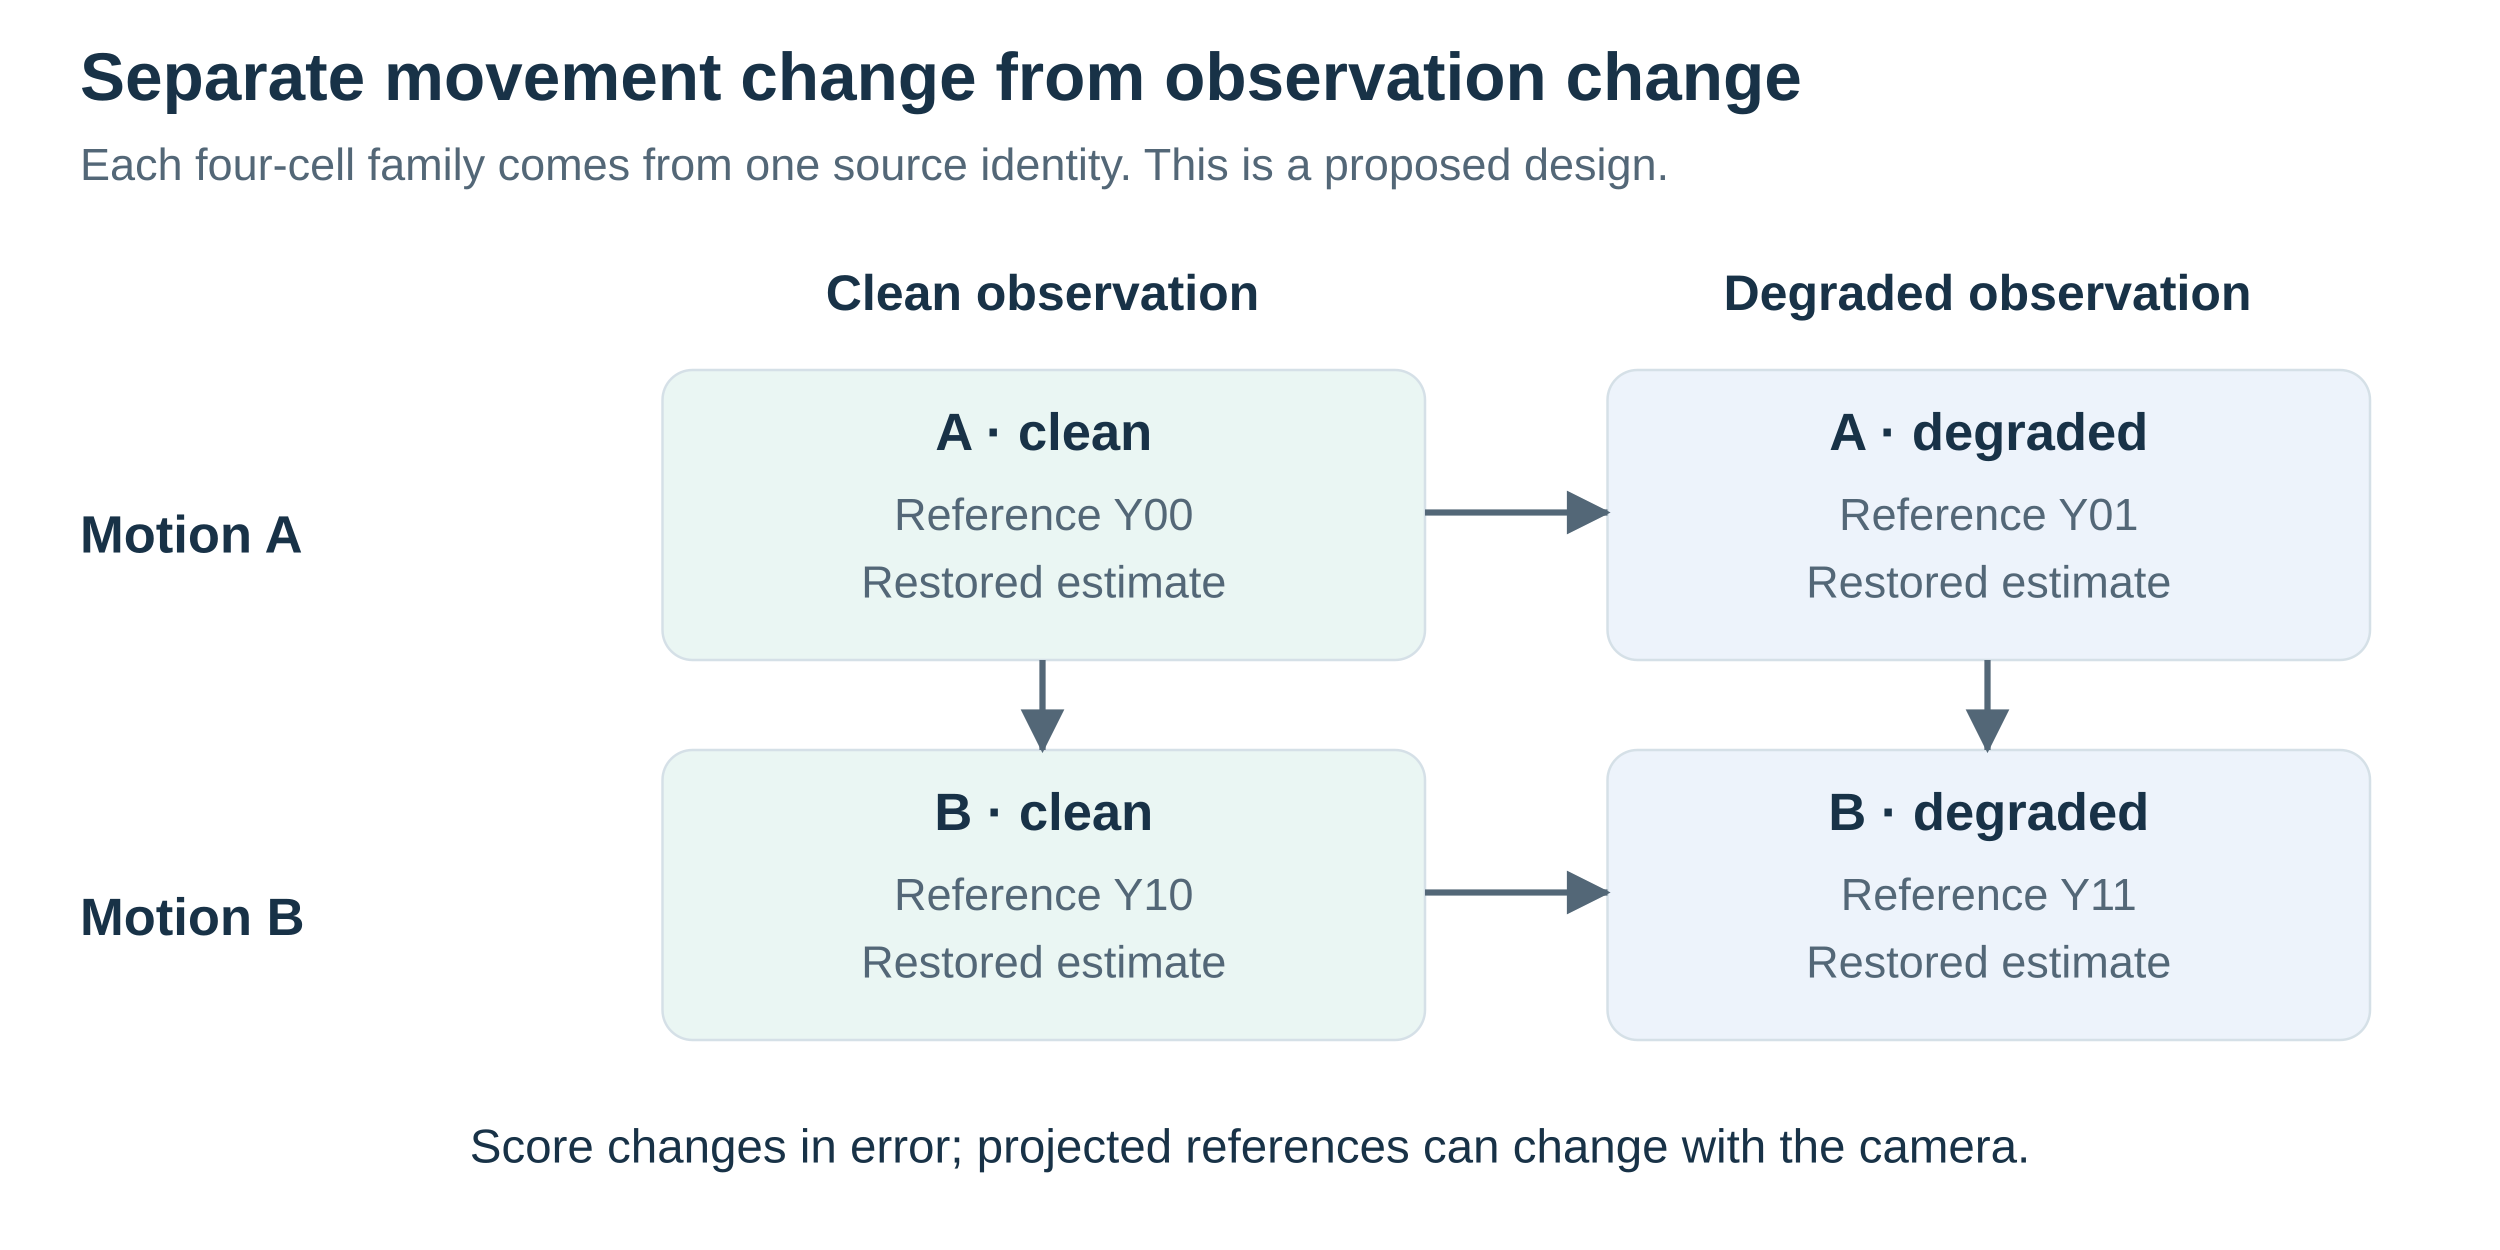
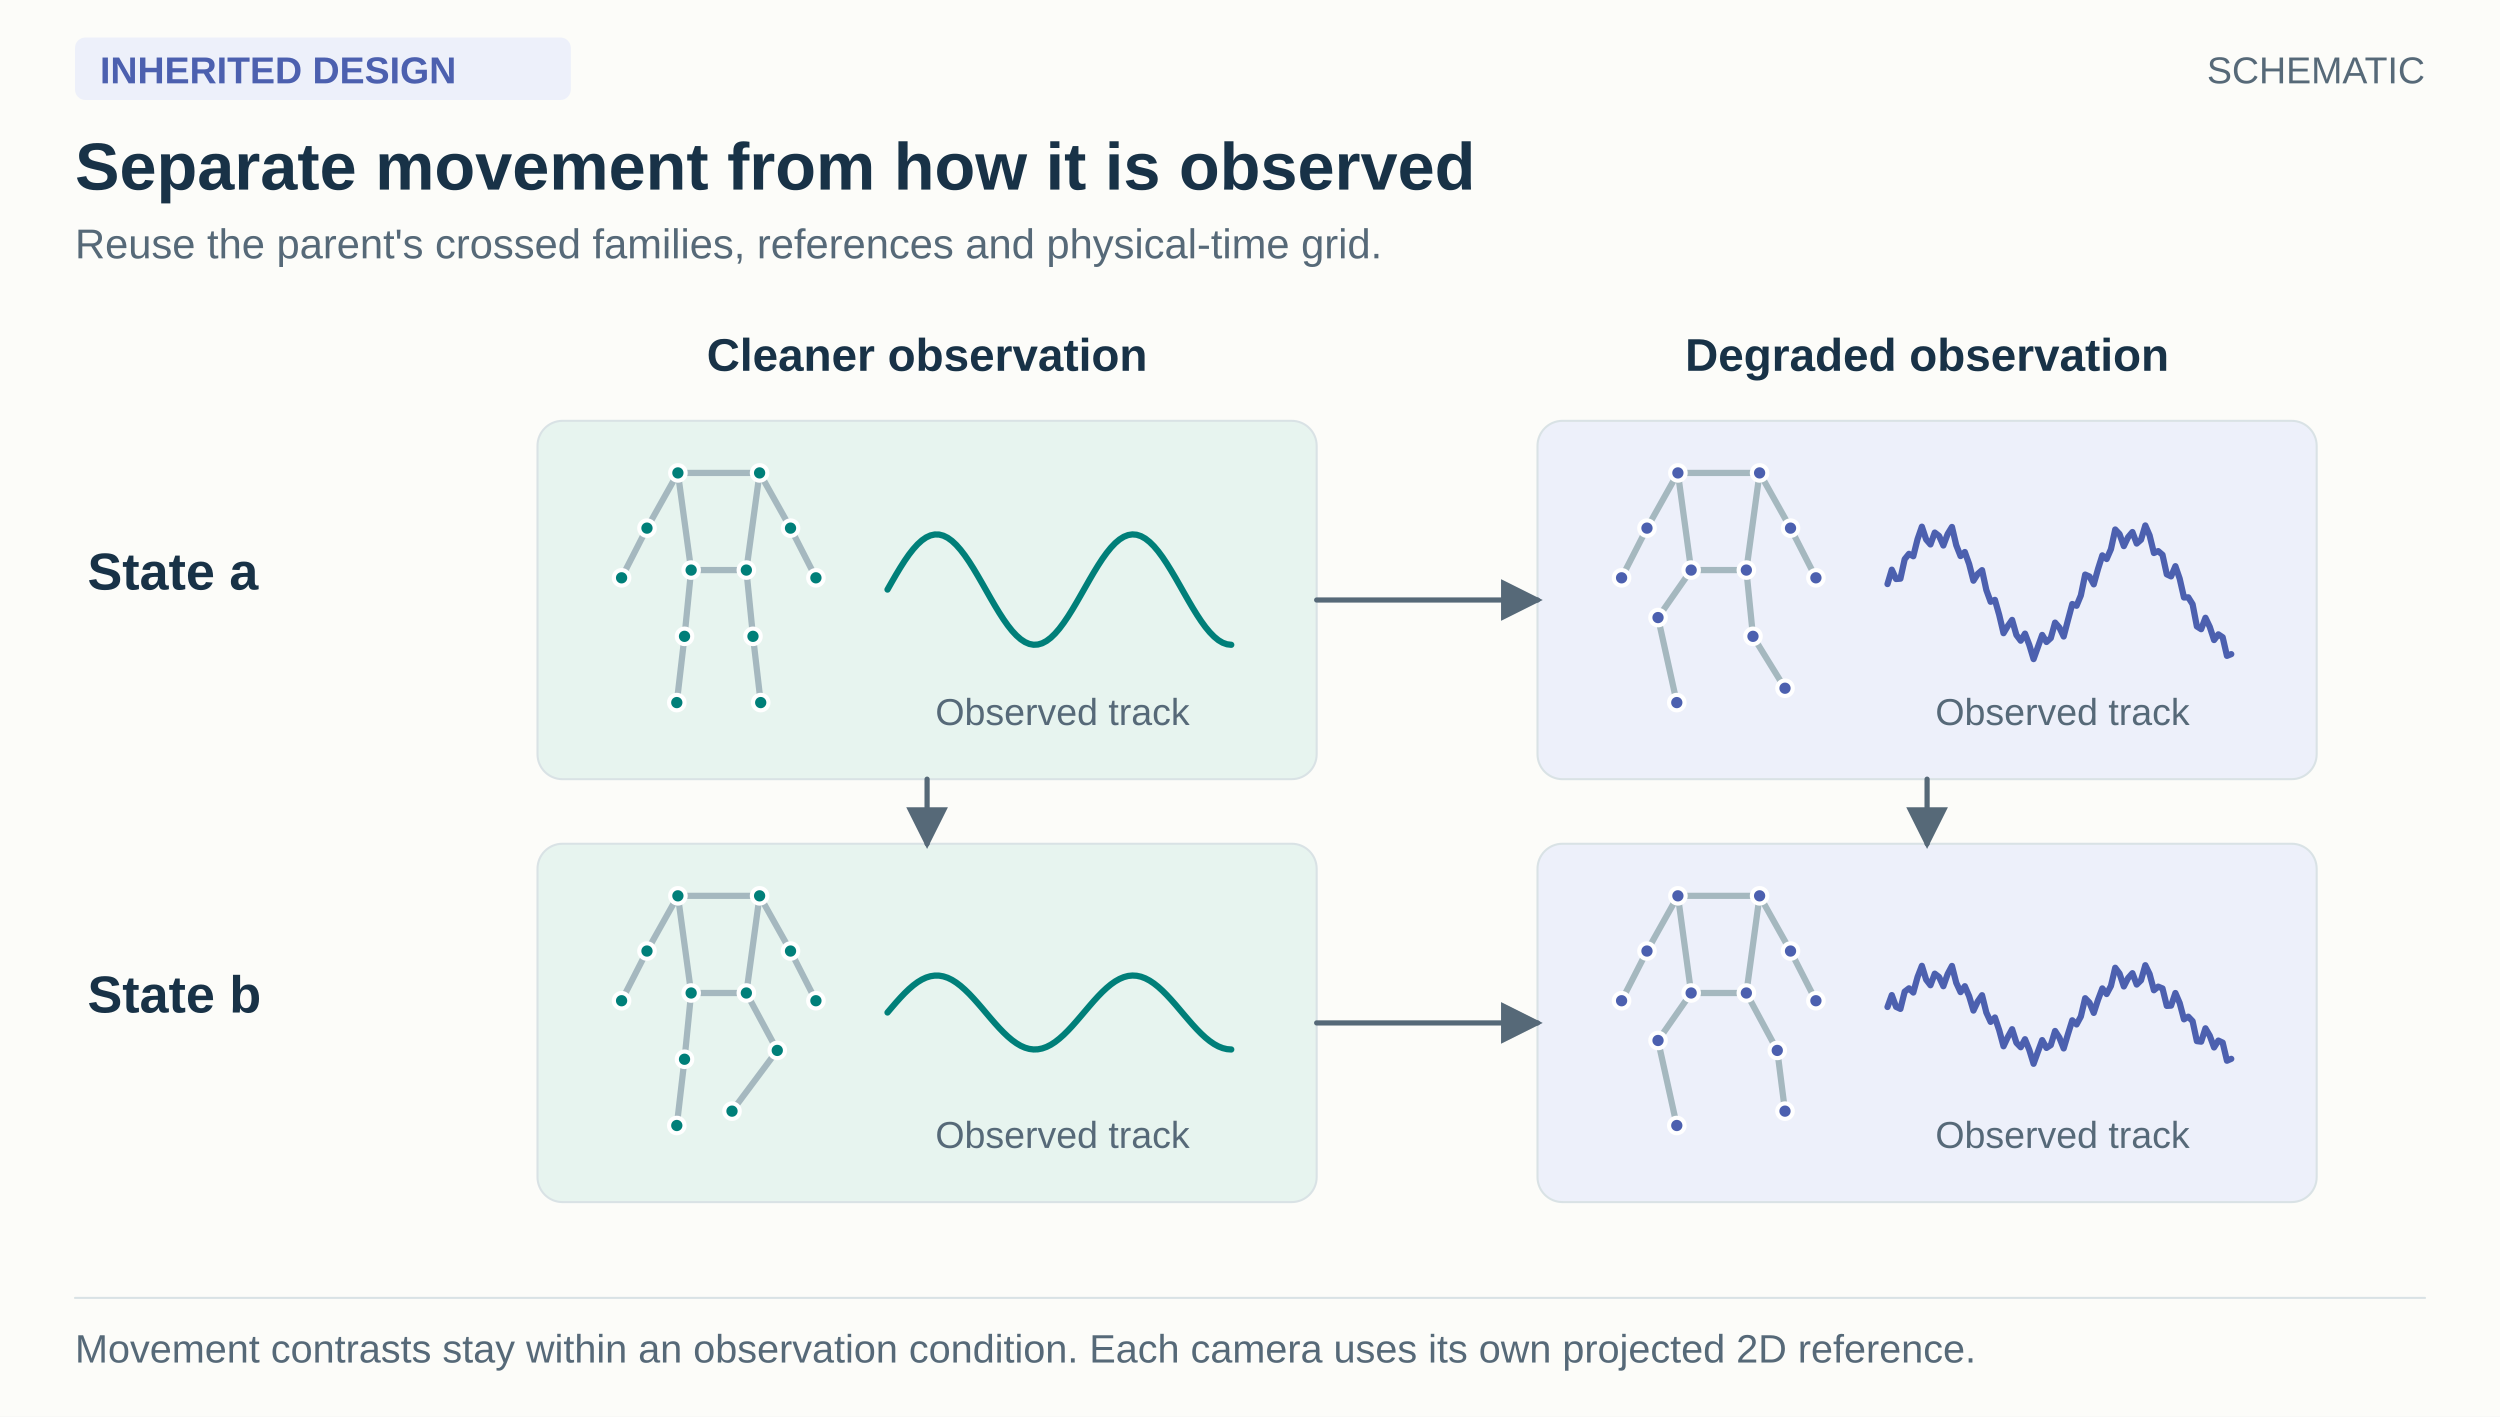
- <svg xmlns="http://www.w3.org/2000/svg" width="1000" height="500" viewBox="0 0 1000 500" role="img" aria-labelledby="title desc">
+ <svg xmlns="http://www.w3.org/2000/svg" width="1200" height="680" viewBox="0 0 1200 680" role="img" aria-labelledby="title desc">
  <defs>
-     <marker id="arrow" markerWidth="7" markerHeight="7" refX="6.5" refY="3.5" orient="auto">
-       <path d="M0 0L7 3.5L0 7" fill="#536777" />
+     <marker id="arrow" markerWidth="8" markerHeight="8" refX="7" refY="4" orient="auto">
+       <path d="M0 0L8 4L0 8" fill="#566978" />
    </marker>
  </defs>
-   <rect width="1000" height="500" fill="white" />
-   <text x="32" y="40" font-family="Arial, sans-serif" font-size="27" fill="#183247" text-anchor="start" font-weight="bold">Separate movement change from observation change</text>
-   <text x="32" y="72" font-family="Arial, sans-serif" font-size="18" fill="#536777" text-anchor="start" font-weight="normal">Each four-cell family comes from one source identity. This is a proposed design.</text>
-   <text x="417" y="124" font-family="Arial, sans-serif" font-size="20" fill="#183247" text-anchor="middle" font-weight="bold">Clean observation</text>
-   <text x="795" y="124" font-family="Arial, sans-serif" font-size="20" fill="#183247" text-anchor="middle" font-weight="bold">Degraded observation</text>
-   <text x="32" y="221" font-family="Arial, sans-serif" font-size="21" fill="#183247" text-anchor="start" font-weight="bold">Motion A</text>
-   <text x="32" y="374" font-family="Arial, sans-serif" font-size="21" fill="#183247" text-anchor="start" font-weight="bold">Motion B</text>
-   <rect x="265" y="148" width="305" height="116" rx="12" fill="#eaf6f3" stroke="#d5e0e7" />
-   <text x="417.5" y="180" font-family="Arial, sans-serif" font-size="21" fill="#183247" text-anchor="middle" font-weight="bold">A · clean</text>
-   <text x="417.5" y="212" font-family="Arial, sans-serif" font-size="18" fill="#536777" text-anchor="middle" font-weight="normal">Reference Y00</text>
-   <text x="417.5" y="239" font-family="Arial, sans-serif" font-size="18" fill="#536777" text-anchor="middle" font-weight="normal">Restored estimate</text>
-   <rect x="643" y="148" width="305" height="116" rx="12" fill="#edf3fb" stroke="#d5e0e7" />
-   <text x="795.5" y="180" font-family="Arial, sans-serif" font-size="21" fill="#183247" text-anchor="middle" font-weight="bold">A · degraded</text>
-   <text x="795.5" y="212" font-family="Arial, sans-serif" font-size="18" fill="#536777" text-anchor="middle" font-weight="normal">Reference Y01</text>
-   <text x="795.5" y="239" font-family="Arial, sans-serif" font-size="18" fill="#536777" text-anchor="middle" font-weight="normal">Restored estimate</text>
-   <rect x="265" y="300" width="305" height="116" rx="12" fill="#eaf6f3" stroke="#d5e0e7" />
-   <text x="417.5" y="332" font-family="Arial, sans-serif" font-size="21" fill="#183247" text-anchor="middle" font-weight="bold">B · clean</text>
-   <text x="417.5" y="364" font-family="Arial, sans-serif" font-size="18" fill="#536777" text-anchor="middle" font-weight="normal">Reference Y10</text>
-   <text x="417.5" y="391" font-family="Arial, sans-serif" font-size="18" fill="#536777" text-anchor="middle" font-weight="normal">Restored estimate</text>
-   <rect x="643" y="300" width="305" height="116" rx="12" fill="#edf3fb" stroke="#d5e0e7" />
-   <text x="795.5" y="332" font-family="Arial, sans-serif" font-size="21" fill="#183247" text-anchor="middle" font-weight="bold">B · degraded</text>
-   <text x="795.5" y="364" font-family="Arial, sans-serif" font-size="18" fill="#536777" text-anchor="middle" font-weight="normal">Reference Y11</text>
-   <text x="795.5" y="391" font-family="Arial, sans-serif" font-size="18" fill="#536777" text-anchor="middle" font-weight="normal">Restored estimate</text>
-   <polyline points="570,205 643,205" fill="none" stroke="#536777" stroke-width="2.5" stroke-linejoin="round" marker-end="url(#arrow)" />
-   <polyline points="570,357 643,357" fill="none" stroke="#536777" stroke-width="2.5" stroke-linejoin="round" marker-end="url(#arrow)" />
-   <polyline points="417,264 417,300" fill="none" stroke="#536777" stroke-width="2.5" stroke-linejoin="round" marker-end="url(#arrow)" />
-   <polyline points="795,264 795,300" fill="none" stroke="#536777" stroke-width="2.5" stroke-linejoin="round" marker-end="url(#arrow)" />
-   <text x="500" y="465" font-family="Arial, sans-serif" font-size="19" fill="#183247" text-anchor="middle" font-weight="normal">Score changes in error; projected references can change with the camera.</text>
+   <rect width="1200" height="680" fill="#fcfcf9" />
+   <rect x="36" y="18" width="238" height="30" rx="5" fill="#edf0fa" stroke="none" />
+   <text x="48" y="40" font-family="Arial, sans-serif" font-size="18" fill="#4c60af" text-anchor="start" font-weight="bold">INHERITED DESIGN</text>
+   <text x="1164" y="40" font-family="Arial, sans-serif" font-size="18" fill="#566978" text-anchor="end" font-weight="normal">SCHEMATIC</text>
+   <text x="36" y="91" font-family="Arial, sans-serif" font-size="32" fill="#183247" text-anchor="start" font-weight="bold">Separate movement from how it is observed</text>
+   <text x="36" y="124" font-family="Arial, sans-serif" font-size="20" fill="#566978" text-anchor="start" font-weight="normal">Reuse the parent's crossed families, references and physical-time grid.</text>
+   <text x="445" y="178" font-family="Arial, sans-serif" font-size="22" fill="#183247" text-anchor="middle" font-weight="bold">Cleaner observation</text>
+   <text x="925" y="178" font-family="Arial, sans-serif" font-size="22" fill="#183247" text-anchor="middle" font-weight="bold">Degraded observation</text>
+   <text x="42" y="283" font-family="Arial, sans-serif" font-size="25" fill="#183247" text-anchor="start" font-weight="bold">State a</text>
+   <rect x="258" y="202" width="374" height="172" rx="12" fill="#e7f4ef" stroke="#d9e2e5" />
+   <polyline points="325.39,227.00 364.61,227.00" fill="none" stroke="#a5b8bf" stroke-width="3" stroke-linejoin="round" stroke-linecap="round" />
+   <polyline points="325.39,227.00 310.55,253.50" fill="none" stroke="#a5b8bf" stroke-width="3" stroke-linejoin="round" stroke-linecap="round" />
+   <polyline points="310.55,253.50 298.36,277.35" fill="none" stroke="#a5b8bf" stroke-width="3" stroke-linejoin="round" stroke-linecap="round" />
+   <polyline points="364.61,227.00 379.45,253.50" fill="none" stroke="#a5b8bf" stroke-width="3" stroke-linejoin="round" stroke-linecap="round" />
+   <polyline points="379.45,253.50 391.64,277.35" fill="none" stroke="#a5b8bf" stroke-width="3" stroke-linejoin="round" stroke-linecap="round" />
+   <polyline points="325.39,227.00 331.75,273.64" fill="none" stroke="#a5b8bf" stroke-width="3" stroke-linejoin="round" stroke-linecap="round" />
+   <polyline points="364.61,227.00 358.25,273.64" fill="none" stroke="#a5b8bf" stroke-width="3" stroke-linejoin="round" stroke-linecap="round" />
+   <polyline points="331.75,273.64 358.25,273.64" fill="none" stroke="#a5b8bf" stroke-width="3" stroke-linejoin="round" stroke-linecap="round" />
+   <polyline points="331.75,273.64 328.57,305.44" fill="none" stroke="#a5b8bf" stroke-width="3" stroke-linejoin="round" stroke-linecap="round" />
+   <polyline points="328.57,305.44 324.86,337.24" fill="none" stroke="#a5b8bf" stroke-width="3" stroke-linejoin="round" stroke-linecap="round" />
+   <polyline points="358.25,273.64 361.43,305.44" fill="none" stroke="#a5b8bf" stroke-width="3" stroke-linejoin="round" stroke-linecap="round" />
+   <polyline points="361.43,305.44 365.14,337.24" fill="none" stroke="#a5b8bf" stroke-width="3" stroke-linejoin="round" stroke-linecap="round" />
+   <circle cx="325.39" cy="227.0" r="3.71" fill="#007f79" stroke="white" stroke-width="2" />
+   <circle cx="364.61" cy="227.0" r="3.71" fill="#007f79" stroke="white" stroke-width="2" />
+   <circle cx="310.55" cy="253.5" r="3.71" fill="#007f79" stroke="white" stroke-width="2" />
+   <circle cx="379.45" cy="253.5" r="3.71" fill="#007f79" stroke="white" stroke-width="2" />
+   <circle cx="298.36" cy="277.35" r="3.71" fill="#007f79" stroke="white" stroke-width="2" />
+   <circle cx="391.64" cy="277.35" r="3.71" fill="#007f79" stroke="white" stroke-width="2" />
+   <circle cx="331.75" cy="273.64" r="3.71" fill="#007f79" stroke="white" stroke-width="2" />
+   <circle cx="358.25" cy="273.64" r="3.71" fill="#007f79" stroke="white" stroke-width="2" />
+   <circle cx="328.57" cy="305.44" r="3.71" fill="#007f79" stroke="white" stroke-width="2" />
+   <circle cx="361.43" cy="305.44" r="3.71" fill="#007f79" stroke="white" stroke-width="2" />
+   <circle cx="324.86" cy="337.24" r="3.71" fill="#007f79" stroke="white" stroke-width="2" />
+   <circle cx="365.14" cy="337.24" r="3.71" fill="#007f79" stroke="white" stroke-width="2" />
+   <polyline points="426.00,283.00 428.06,279.37 430.12,275.81 432.19,272.38 434.25,269.15 436.31,266.19 438.38,263.54 440.44,261.26 442.50,259.39 444.56,257.96 446.62,257.01 448.69,256.55 450.75,256.58 452.81,257.12 454.88,258.14 456.94,259.63 459.00,261.56 461.06,263.90 463.12,266.59 465.19,269.60 467.25,272.86 469.31,276.31 471.38,279.89 473.44,283.52 475.50,287.15 477.56,290.69 479.62,294.09 481.69,297.29 483.75,300.21 485.81,302.81 487.88,305.03 489.94,306.84 492.00,308.20 494.06,309.09 496.12,309.48 498.19,309.37 500.25,308.77 502.31,307.68 504.38,306.12 506.44,304.13 508.50,301.74 510.56,298.99 512.62,295.95 514.69,292.66 516.75,289.19 518.81,285.60 520.88,281.96 522.94,278.34 525.00,274.81 527.06,271.44 529.12,268.28 531.19,265.40 533.25,262.85 535.31,260.68 537.38,258.93 539.44,257.64 541.50,256.83 543.56,256.51 545.62,256.68 547.69,257.36 549.75,258.52 551.81,260.14 553.88,262.19 555.94,264.63 558.00,267.42 560.06,270.51 562.12,273.83 564.19,277.32 566.25,280.92 568.31,284.56 570.38,288.17 572.44,291.68 574.50,295.03 576.56,298.15 578.62,300.99 580.69,303.48 582.75,305.59 584.81,307.28 586.88,308.51 588.94,309.25 591.00,309.50" fill="none" stroke="#007f79" stroke-width="3" stroke-linejoin="round" stroke-linecap="round" />
+   <text x="510" y="348" font-family="Arial, sans-serif" font-size="18" fill="#566978" text-anchor="middle" font-weight="normal">Observed track</text>
+   <rect x="738" y="202" width="374" height="172" rx="12" fill="#edf0fa" stroke="#d9e2e5" />
+   <polyline points="805.39,227.00 844.61,227.00" fill="none" stroke="#a5b8bf" stroke-width="3" stroke-linejoin="round" stroke-linecap="round" />
+   <polyline points="805.39,227.00 790.55,253.50" fill="none" stroke="#a5b8bf" stroke-width="3" stroke-linejoin="round" stroke-linecap="round" />
+   <polyline points="790.55,253.50 778.36,277.35" fill="none" stroke="#a5b8bf" stroke-width="3" stroke-linejoin="round" stroke-linecap="round" />
+   <polyline points="844.61,227.00 859.45,253.50" fill="none" stroke="#a5b8bf" stroke-width="3" stroke-linejoin="round" stroke-linecap="round" />
+   <polyline points="859.45,253.50 871.64,277.35" fill="none" stroke="#a5b8bf" stroke-width="3" stroke-linejoin="round" stroke-linecap="round" />
+   <polyline points="805.39,227.00 811.75,273.64" fill="none" stroke="#a5b8bf" stroke-width="3" stroke-linejoin="round" stroke-linecap="round" />
+   <polyline points="844.61,227.00 838.25,273.64" fill="none" stroke="#a5b8bf" stroke-width="3" stroke-linejoin="round" stroke-linecap="round" />
+   <polyline points="811.75,273.64 838.25,273.64" fill="none" stroke="#a5b8bf" stroke-width="3" stroke-linejoin="round" stroke-linecap="round" />
+   <polyline points="811.75,273.64 795.85,296.43" fill="none" stroke="#a5b8bf" stroke-width="3" stroke-linejoin="round" stroke-linecap="round" />
+   <polyline points="795.85,296.43 804.86,337.24" fill="none" stroke="#a5b8bf" stroke-width="3" stroke-linejoin="round" stroke-linecap="round" />
+   <polyline points="838.25,273.64 841.43,305.44" fill="none" stroke="#a5b8bf" stroke-width="3" stroke-linejoin="round" stroke-linecap="round" />
+   <polyline points="841.43,305.44 856.80,330.35" fill="none" stroke="#a5b8bf" stroke-width="3" stroke-linejoin="round" stroke-linecap="round" />
+   <circle cx="805.39" cy="227.0" r="3.71" fill="#4c60af" stroke="white" stroke-width="2" />
+   <circle cx="844.61" cy="227.0" r="3.71" fill="#4c60af" stroke="white" stroke-width="2" />
+   <circle cx="790.55" cy="253.5" r="3.71" fill="#4c60af" stroke="white" stroke-width="2" />
+   <circle cx="859.45" cy="253.5" r="3.71" fill="#4c60af" stroke="white" stroke-width="2" />
+   <circle cx="778.36" cy="277.35" r="3.71" fill="#4c60af" stroke="white" stroke-width="2" />
+   <circle cx="871.64" cy="277.35" r="3.71" fill="#4c60af" stroke="white" stroke-width="2" />
+   <circle cx="811.75" cy="273.64" r="3.71" fill="#4c60af" stroke="white" stroke-width="2" />
+   <circle cx="838.25" cy="273.64" r="3.71" fill="#4c60af" stroke="white" stroke-width="2" />
+   <circle cx="795.85" cy="296.43" r="3.71" fill="#4c60af" stroke="white" stroke-width="2" />
+   <circle cx="841.43" cy="305.44" r="3.71" fill="#4c60af" stroke="white" stroke-width="2" />
+   <circle cx="804.86" cy="337.24" r="3.71" fill="#4c60af" stroke="white" stroke-width="2" />
+   <circle cx="856.8" cy="330.35" r="3.71" fill="#4c60af" stroke="white" stroke-width="2" />
+   <polyline points="906.00,280.35 908.06,273.45 910.12,277.92 912.19,277.76 914.25,268.40 916.31,265.85 918.38,267.00 920.44,258.76 922.50,252.81 924.56,258.97 926.62,261.34 928.69,255.63 930.75,257.24 932.81,261.84 934.88,256.30 936.94,252.94 939.00,261.69 941.06,266.91 943.12,264.97 945.19,270.76 947.25,278.73 949.31,275.48 951.38,273.67 953.44,283.20 955.50,288.86 957.56,287.94 959.62,295.17 961.69,303.93 963.75,300.48 965.81,297.56 967.88,304.82 969.94,307.54 972.00,304.14 974.06,309.55 976.12,316.36 978.19,310.55 980.25,304.77 982.31,308.15 984.38,306.27 986.44,298.85 988.50,301.22 990.56,305.52 992.62,297.63 994.69,289.93 996.75,290.77 998.81,285.78 1000.88,275.80 1002.94,276.72 1005.00,280.48 1007.06,273.06 1009.12,266.58 1011.19,268.32 1013.25,263.60 1015.31,254.16 1017.38,256.36 1019.44,262.13 1021.50,257.82 1023.56,255.38 1025.62,260.90 1027.69,259.08 1029.75,252.22 1031.81,257.00 1033.88,265.44 1035.94,264.53 1038.00,266.31 1040.06,275.70 1042.12,276.67 1044.19,271.77 1046.25,277.77 1048.31,286.79 1050.38,286.72 1052.44,290.02 1054.50,300.70 1056.56,302.01 1058.62,296.54 1060.69,300.90 1062.75,307.22 1064.81,304.49 1066.88,305.88 1068.94,314.81 1071.00,313.99" fill="none" stroke="#4c60af" stroke-width="3" stroke-linejoin="round" stroke-linecap="round" />
+   <text x="990" y="348" font-family="Arial, sans-serif" font-size="18" fill="#566978" text-anchor="middle" font-weight="normal">Observed track</text>
+   <text x="42" y="486" font-family="Arial, sans-serif" font-size="25" fill="#183247" text-anchor="start" font-weight="bold">State b</text>
+   <rect x="258" y="405" width="374" height="172" rx="12" fill="#e7f4ef" stroke="#d9e2e5" />
+   <polyline points="325.39,430.00 364.61,430.00" fill="none" stroke="#a5b8bf" stroke-width="3" stroke-linejoin="round" stroke-linecap="round" />
+   <polyline points="325.39,430.00 310.55,456.50" fill="none" stroke="#a5b8bf" stroke-width="3" stroke-linejoin="round" stroke-linecap="round" />
+   <polyline points="310.55,456.50 298.36,480.35" fill="none" stroke="#a5b8bf" stroke-width="3" stroke-linejoin="round" stroke-linecap="round" />
+   <polyline points="364.61,430.00 379.45,456.50" fill="none" stroke="#a5b8bf" stroke-width="3" stroke-linejoin="round" stroke-linecap="round" />
+   <polyline points="379.45,456.50 391.64,480.35" fill="none" stroke="#a5b8bf" stroke-width="3" stroke-linejoin="round" stroke-linecap="round" />
+   <polyline points="325.39,430.00 331.75,476.64" fill="none" stroke="#a5b8bf" stroke-width="3" stroke-linejoin="round" stroke-linecap="round" />
+   <polyline points="364.61,430.00 358.25,476.64" fill="none" stroke="#a5b8bf" stroke-width="3" stroke-linejoin="round" stroke-linecap="round" />
+   <polyline points="331.75,476.64 358.25,476.64" fill="none" stroke="#a5b8bf" stroke-width="3" stroke-linejoin="round" stroke-linecap="round" />
+   <polyline points="331.75,476.64 328.57,508.44" fill="none" stroke="#a5b8bf" stroke-width="3" stroke-linejoin="round" stroke-linecap="round" />
+   <polyline points="328.57,508.44 324.86,540.24" fill="none" stroke="#a5b8bf" stroke-width="3" stroke-linejoin="round" stroke-linecap="round" />
+   <polyline points="358.25,476.64 373.09,504.20" fill="none" stroke="#a5b8bf" stroke-width="3" stroke-linejoin="round" stroke-linecap="round" />
+   <polyline points="373.09,504.20 351.36,533.35" fill="none" stroke="#a5b8bf" stroke-width="3" stroke-linejoin="round" stroke-linecap="round" />
+   <circle cx="325.39" cy="430.0" r="3.71" fill="#007f79" stroke="white" stroke-width="2" />
+   <circle cx="364.61" cy="430.0" r="3.71" fill="#007f79" stroke="white" stroke-width="2" />
+   <circle cx="310.55" cy="456.5" r="3.71" fill="#007f79" stroke="white" stroke-width="2" />
+   <circle cx="379.45" cy="456.5" r="3.71" fill="#007f79" stroke="white" stroke-width="2" />
+   <circle cx="298.36" cy="480.35" r="3.71" fill="#007f79" stroke="white" stroke-width="2" />
+   <circle cx="391.64" cy="480.35" r="3.71" fill="#007f79" stroke="white" stroke-width="2" />
+   <circle cx="331.75" cy="476.64" r="3.71" fill="#007f79" stroke="white" stroke-width="2" />
+   <circle cx="358.25" cy="476.64" r="3.71" fill="#007f79" stroke="white" stroke-width="2" />
+   <circle cx="328.57" cy="508.44" r="3.71" fill="#007f79" stroke="white" stroke-width="2" />
+   <circle cx="373.09" cy="504.2" r="3.71" fill="#007f79" stroke="white" stroke-width="2" />
+   <circle cx="324.86" cy="540.24" r="3.71" fill="#007f79" stroke="white" stroke-width="2" />
+   <circle cx="351.36" cy="533.35" r="3.71" fill="#007f79" stroke="white" stroke-width="2" />
+   <polyline points="426.00,486.00 428.06,483.57 430.12,481.18 432.19,478.88 434.25,476.72 436.31,474.74 438.38,472.96 440.44,471.43 442.50,470.18 444.56,469.22 446.62,468.59 448.69,468.28 450.75,468.30 452.81,468.66 454.88,469.34 456.94,470.34 459.00,471.64 461.06,473.20 463.12,475.01 465.19,477.02 467.25,479.21 469.31,481.52 471.38,483.91 473.44,486.35 475.50,488.78 477.56,491.15 479.62,493.43 481.69,495.57 483.75,497.53 485.81,499.27 487.88,500.76 489.94,501.98 492.00,502.89 494.06,503.48 496.12,503.74 498.19,503.67 500.25,503.26 502.31,502.53 504.38,501.49 506.44,500.16 508.50,498.55 510.56,496.72 512.62,494.68 514.69,492.47 516.75,490.14 518.81,487.74 520.88,485.30 522.94,482.88 525.00,480.51 527.06,478.25 529.12,476.14 531.19,474.21 533.25,472.50 535.31,471.05 537.38,469.88 539.44,469.01 541.50,468.46 543.56,468.25 545.62,468.37 547.69,468.82 549.75,469.60 551.81,470.68 553.88,472.06 555.94,473.69 558.00,475.56 560.06,477.63 562.12,479.85 564.19,482.19 566.25,484.61 568.31,487.05 570.38,489.46 572.44,491.82 574.50,494.06 576.56,496.15 578.62,498.05 580.69,499.72 582.75,501.14 584.81,502.27 586.88,503.09 588.94,503.59 591.00,503.75" fill="none" stroke="#007f79" stroke-width="3" stroke-linejoin="round" stroke-linecap="round" />
+   <text x="510" y="551" font-family="Arial, sans-serif" font-size="18" fill="#566978" text-anchor="middle" font-weight="normal">Observed track</text>
+   <rect x="738" y="405" width="374" height="172" rx="12" fill="#edf0fa" stroke="#d9e2e5" />
+   <polyline points="805.39,430.00 844.61,430.00" fill="none" stroke="#a5b8bf" stroke-width="3" stroke-linejoin="round" stroke-linecap="round" />
+   <polyline points="805.39,430.00 790.55,456.50" fill="none" stroke="#a5b8bf" stroke-width="3" stroke-linejoin="round" stroke-linecap="round" />
+   <polyline points="790.55,456.50 778.36,480.35" fill="none" stroke="#a5b8bf" stroke-width="3" stroke-linejoin="round" stroke-linecap="round" />
+   <polyline points="844.61,430.00 859.45,456.50" fill="none" stroke="#a5b8bf" stroke-width="3" stroke-linejoin="round" stroke-linecap="round" />
+   <polyline points="859.45,456.50 871.64,480.35" fill="none" stroke="#a5b8bf" stroke-width="3" stroke-linejoin="round" stroke-linecap="round" />
+   <polyline points="805.39,430.00 811.75,476.64" fill="none" stroke="#a5b8bf" stroke-width="3" stroke-linejoin="round" stroke-linecap="round" />
+   <polyline points="844.61,430.00 838.25,476.64" fill="none" stroke="#a5b8bf" stroke-width="3" stroke-linejoin="round" stroke-linecap="round" />
+   <polyline points="811.75,476.64 838.25,476.64" fill="none" stroke="#a5b8bf" stroke-width="3" stroke-linejoin="round" stroke-linecap="round" />
+   <polyline points="811.75,476.64 795.85,499.43" fill="none" stroke="#a5b8bf" stroke-width="3" stroke-linejoin="round" stroke-linecap="round" />
+   <polyline points="795.85,499.43 804.86,540.24" fill="none" stroke="#a5b8bf" stroke-width="3" stroke-linejoin="round" stroke-linecap="round" />
+   <polyline points="838.25,476.64 853.09,504.20" fill="none" stroke="#a5b8bf" stroke-width="3" stroke-linejoin="round" stroke-linecap="round" />
+   <polyline points="853.09,504.20 856.80,533.35" fill="none" stroke="#a5b8bf" stroke-width="3" stroke-linejoin="round" stroke-linecap="round" />
+   <circle cx="805.39" cy="430.0" r="3.71" fill="#4c60af" stroke="white" stroke-width="2" />
+   <circle cx="844.61" cy="430.0" r="3.71" fill="#4c60af" stroke="white" stroke-width="2" />
+   <circle cx="790.55" cy="456.5" r="3.71" fill="#4c60af" stroke="white" stroke-width="2" />
+   <circle cx="859.45" cy="456.5" r="3.71" fill="#4c60af" stroke="white" stroke-width="2" />
+   <circle cx="778.36" cy="480.35" r="3.71" fill="#4c60af" stroke="white" stroke-width="2" />
+   <circle cx="871.64" cy="480.35" r="3.71" fill="#4c60af" stroke="white" stroke-width="2" />
+   <circle cx="811.75" cy="476.64" r="3.71" fill="#4c60af" stroke="white" stroke-width="2" />
+   <circle cx="838.25" cy="476.64" r="3.71" fill="#4c60af" stroke="white" stroke-width="2" />
+   <circle cx="795.85" cy="499.43" r="3.71" fill="#4c60af" stroke="white" stroke-width="2" />
+   <circle cx="853.09" cy="504.2" r="3.71" fill="#4c60af" stroke="white" stroke-width="2" />
+   <circle cx="804.86" cy="540.24" r="3.71" fill="#4c60af" stroke="white" stroke-width="2" />
+   <circle cx="856.8" cy="533.35" r="3.71" fill="#4c60af" stroke="white" stroke-width="2" />
+   <polyline points="906.00,483.35 908.06,477.65 910.12,483.29 912.19,484.27 914.25,475.97 916.31,474.40 918.38,476.42 920.44,468.93 922.50,463.60 924.56,470.24 926.62,472.91 928.69,467.36 930.75,468.96 932.81,473.38 934.88,467.51 936.94,463.65 939.00,471.76 941.06,476.22 943.12,473.38 945.19,478.18 947.25,485.07 949.31,480.69 951.38,477.70 953.44,486.02 955.50,490.50 957.56,488.40 959.62,494.51 961.69,502.21 963.75,497.80 965.81,494.02 967.88,500.55 969.94,502.67 972.00,498.83 974.06,503.94 976.12,510.62 978.19,504.85 980.25,499.26 982.31,503.00 984.38,501.64 986.44,494.87 988.50,498.04 990.56,503.24 992.62,496.36 994.69,489.74 996.75,491.73 998.81,487.92 1000.88,479.14 1002.94,481.26 1005.00,486.18 1007.06,479.87 1009.12,474.44 1011.19,477.13 1013.25,473.25 1015.31,464.52 1017.38,467.30 1019.44,473.50 1021.50,469.46 1023.56,467.13 1025.62,472.58 1027.69,470.54 1029.75,463.30 1031.81,467.55 1033.88,475.31 1035.94,473.59 1038.00,474.45 1040.06,482.82 1042.12,482.70 1044.19,476.65 1046.25,481.46 1048.31,489.27 1050.38,488.01 1052.44,490.16 1054.50,499.73 1056.56,500.00 1058.62,493.60 1060.69,497.14 1062.75,502.77 1064.81,499.48 1066.88,500.46 1068.94,509.15 1071.00,508.25" fill="none" stroke="#4c60af" stroke-width="3" stroke-linejoin="round" stroke-linecap="round" />
+   <text x="990" y="551" font-family="Arial, sans-serif" font-size="18" fill="#566978" text-anchor="middle" font-weight="normal">Observed track</text>
+   <polyline points="632.00,288.00 738.00,288.00" fill="none" stroke="#566978" stroke-width="2.5" stroke-linejoin="round" stroke-linecap="round" marker-end="url(#arrow)" />
+   <polyline points="632.00,491.00 738.00,491.00" fill="none" stroke="#566978" stroke-width="2.5" stroke-linejoin="round" stroke-linecap="round" marker-end="url(#arrow)" />
+   <polyline points="445.00,374.00 445.00,405.00" fill="none" stroke="#566978" stroke-width="2.5" stroke-linejoin="round" stroke-linecap="round" marker-end="url(#arrow)" />
+   <polyline points="925.00,374.00 925.00,405.00" fill="none" stroke="#566978" stroke-width="2.5" stroke-linejoin="round" stroke-linecap="round" marker-end="url(#arrow)" />
+   <polyline points="36.00,623.00 1164.00,623.00" fill="none" stroke="#d9e2e5" stroke-width="1" stroke-linejoin="round" stroke-linecap="round" />
+   <text x="36" y="654" font-family="Arial, sans-serif" font-size="19" fill="#566978" text-anchor="start" font-weight="normal">Movement contrasts stay within an observation condition. Each camera uses its own projected 2D reference.</text>
</svg>
